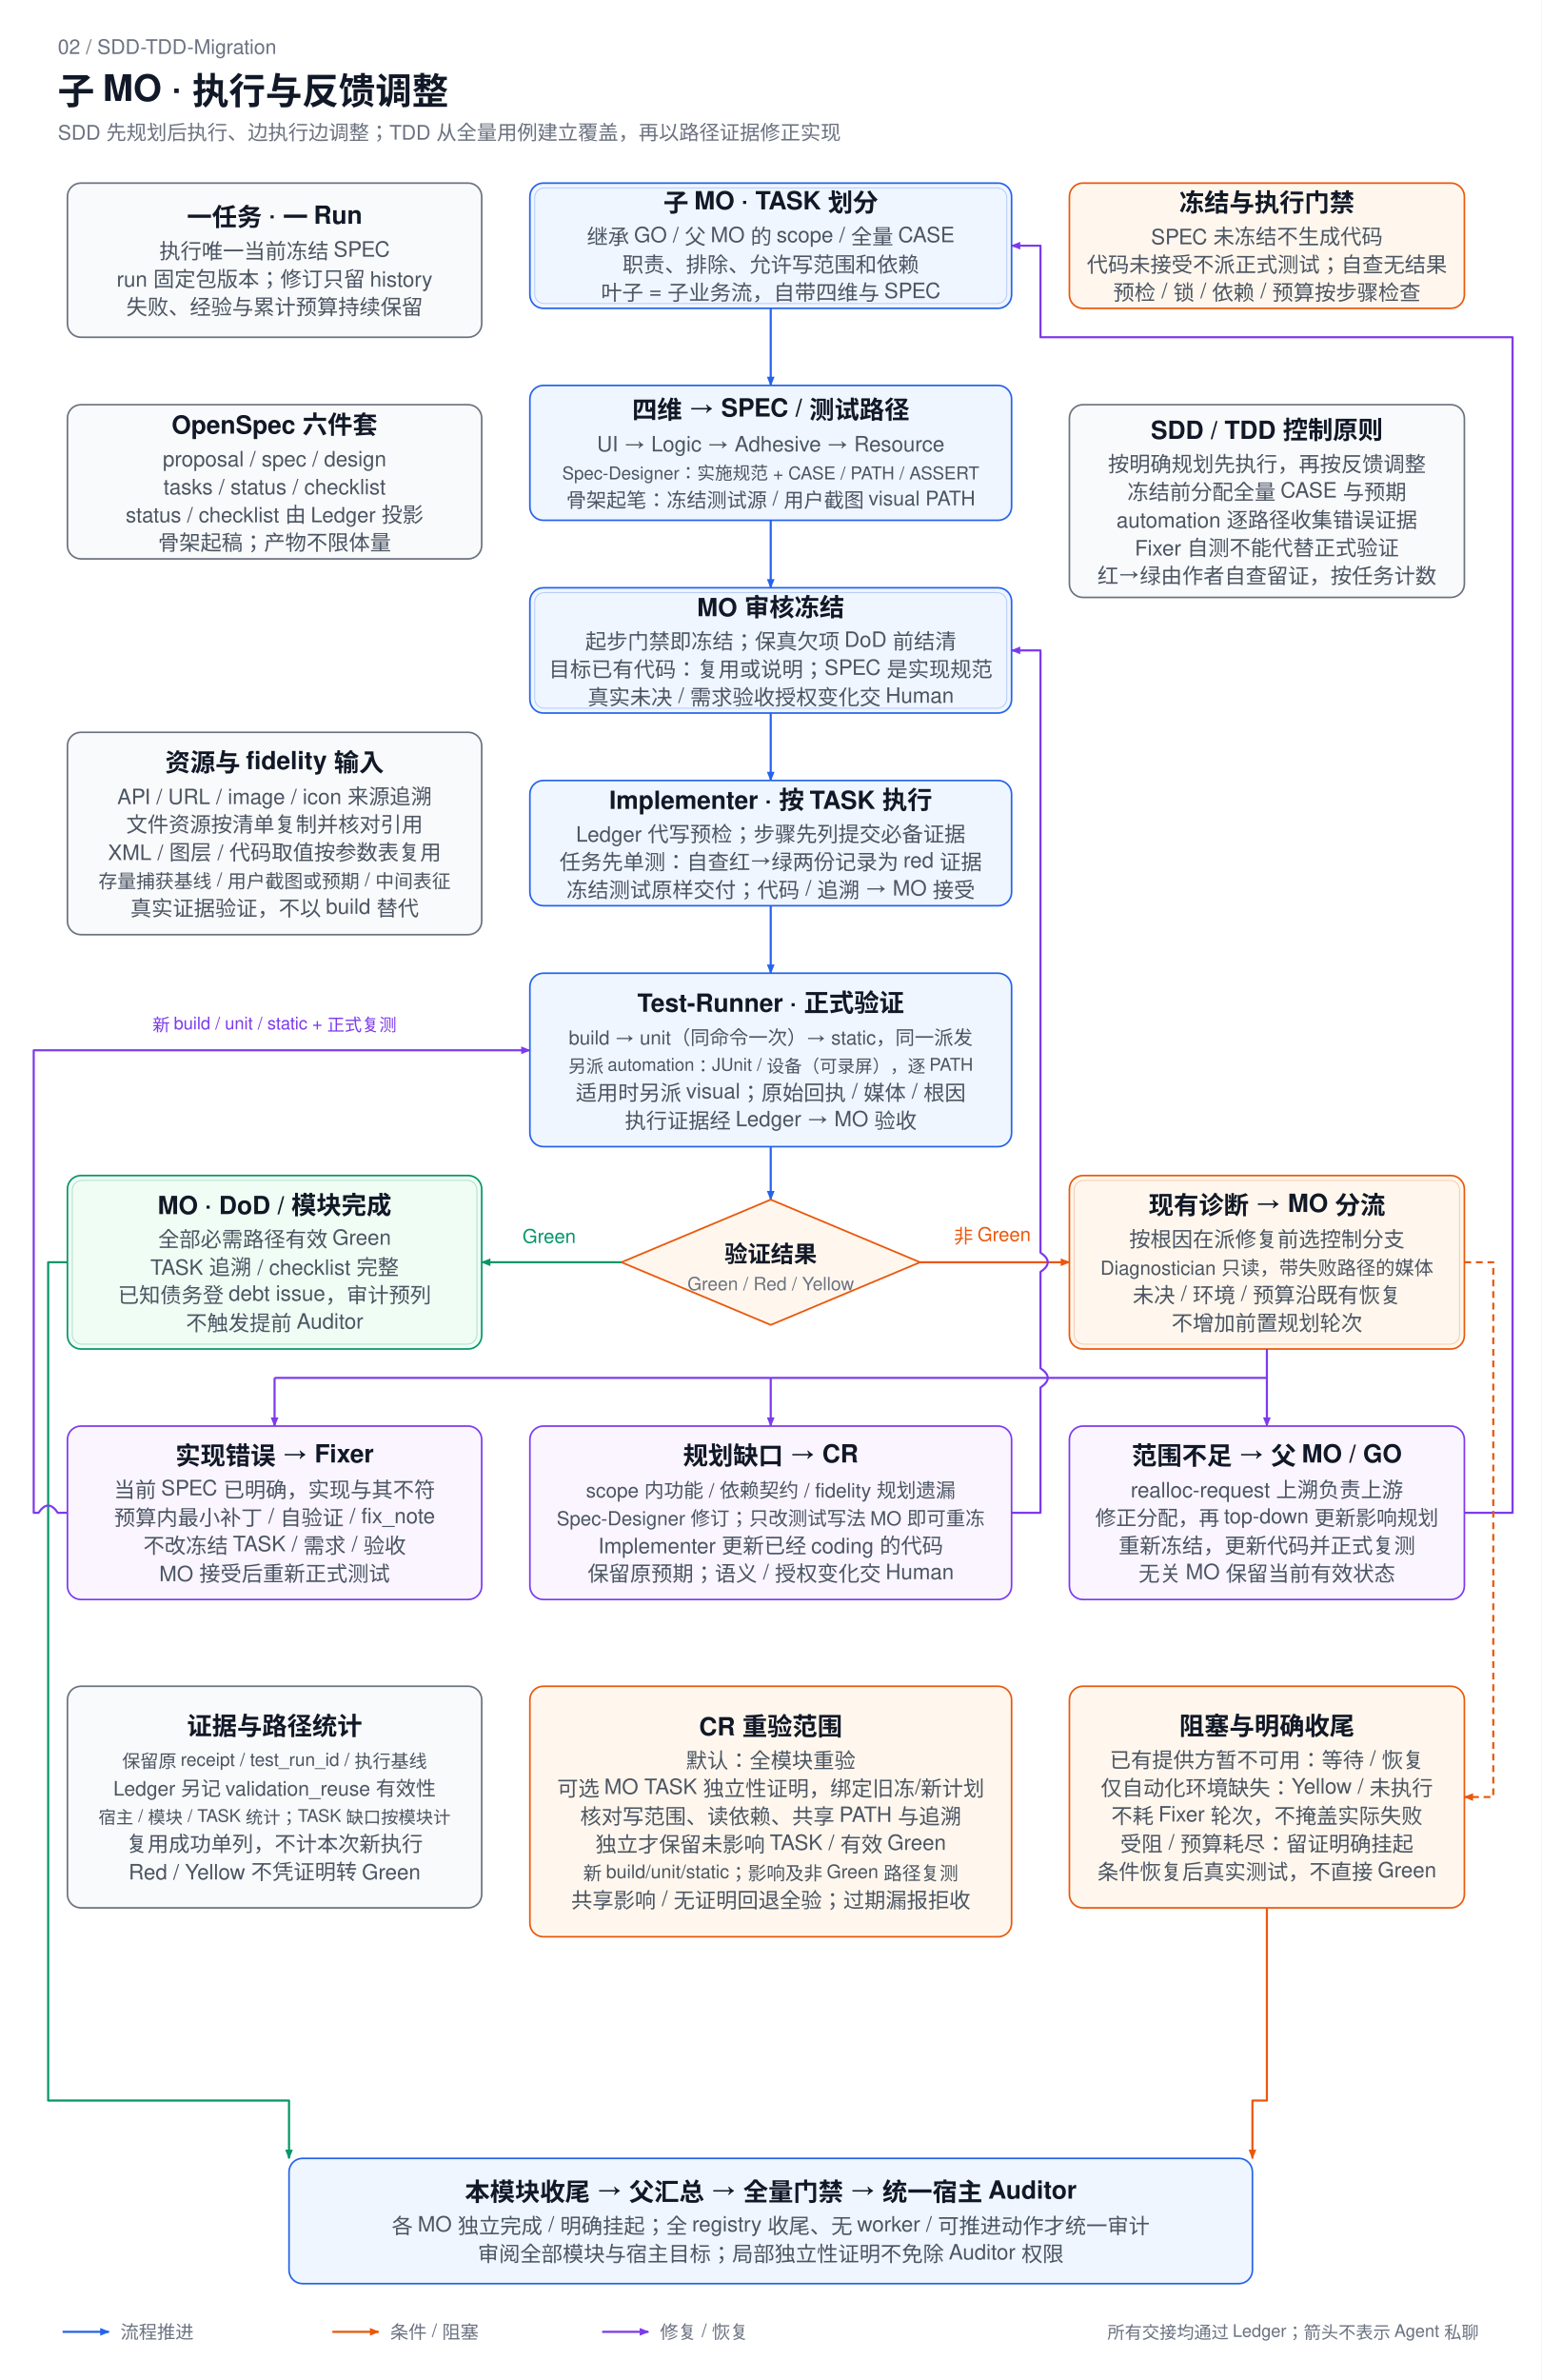
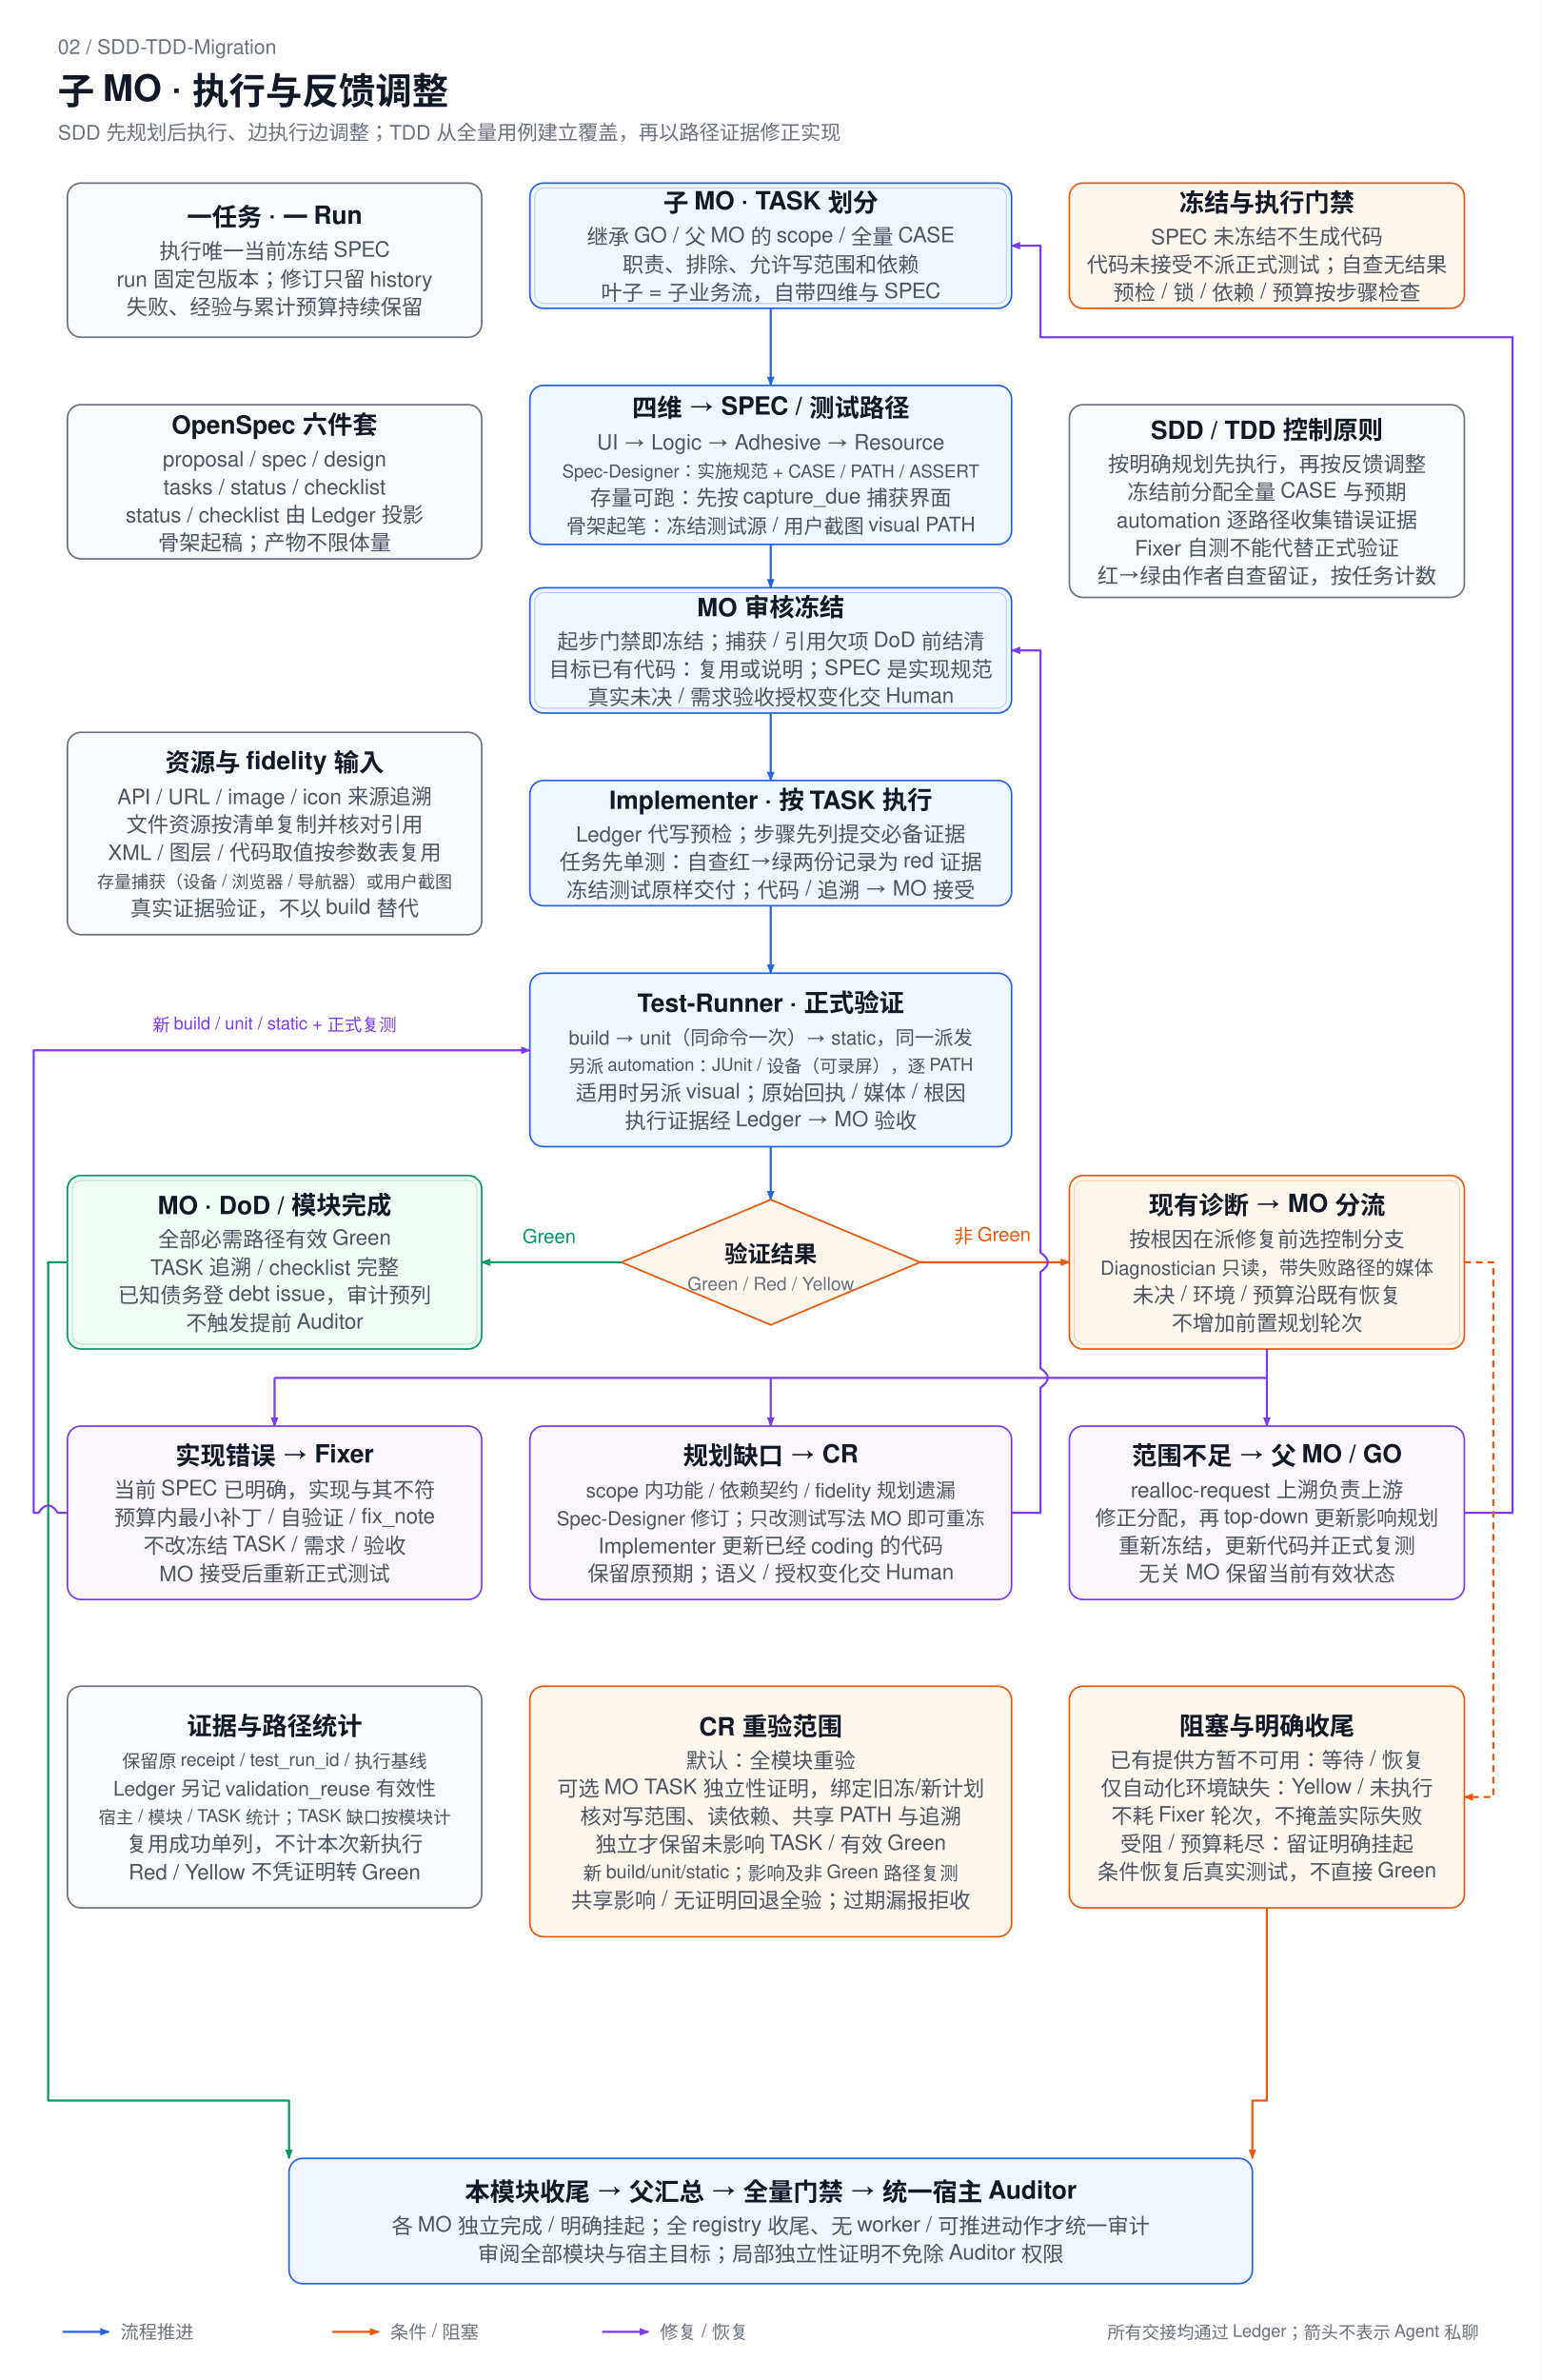
<svg xmlns="http://www.w3.org/2000/svg" width="1600" height="2470" viewBox="0 0 1600 2470" role="img" aria-labelledby="title desc">
  <style>text {font-family: "Helvetica Neue", Helvetica, Arial, "PingFang SC", "Microsoft YaHei", sans-serif;}</style>
  <defs>
    <marker id="arrow-blue" markerWidth="10" markerHeight="8" refX="9" refY="4" orient="auto" markerUnits="userSpaceOnUse">
      <path d="M0,0 L10,4 L0,8 Z" fill="#2563eb" />
    </marker>
    <marker id="arrow-orange" markerWidth="10" markerHeight="8" refX="9" refY="4" orient="auto" markerUnits="userSpaceOnUse">
      <path d="M0,0 L10,4 L0,8 Z" fill="#ea580c" />
    </marker>
    <marker id="arrow-green" markerWidth="10" markerHeight="8" refX="9" refY="4" orient="auto" markerUnits="userSpaceOnUse">
      <path d="M0,0 L10,4 L0,8 Z" fill="#059669" />
    </marker>
    <marker id="arrow-purple" markerWidth="10" markerHeight="8" refX="9" refY="4" orient="auto" markerUnits="userSpaceOnUse">
      <path d="M0,0 L10,4 L0,8 Z" fill="#7c3aed" />
    </marker>
    <marker id="arrow-gray" markerWidth="10" markerHeight="8" refX="9" refY="4" orient="auto" markerUnits="userSpaceOnUse">
      <path d="M0,0 L10,4 L0,8 Z" fill="#6b7280" />
    </marker>
  </defs>
  <rect width="1600" height="2470" fill="white" />
  <text x="60" y="56" font-size="21.00" fill="#6b7280" text-anchor="start" font-weight="400">02  /  SDD-TDD-Migration</text>
  <text x="60" y="108" font-size="38.00" fill="#111827" text-anchor="start" font-weight="700">子 MO · 执行与反馈调整</text>
  <text x="60" y="145" font-size="21.00" fill="#6b7280" text-anchor="start" font-weight="400">SDD 先规划后执行、边执行边调整；TDD 从全量用例建立覆盖，再以路径证据修正实现</text>
  <rect x="550" y="190" width="500" height="130" rx="14" fill="#eff6ff" stroke="#2563eb" stroke-width="1.7" />
  <rect x="555" y="195" width="490" height="120" rx="10" fill="none" stroke="#2563eb" stroke-opacity="0.28" />
  <text x="800.0" y="219.5" font-size="26.00" fill="#111827" text-anchor="middle" font-weight="650">子 MO · TASK 划分</text>
  <text x="800.0" y="253.5" font-size="22.00" fill="#4b5563" text-anchor="middle" font-weight="400">继承 GO / 父 MO 的 scope / 全量 CASE</text>
  <text x="800.0" y="282.5" font-size="22.00" fill="#4b5563" text-anchor="middle" font-weight="400">职责、排除、允许写范围和依赖</text>
  <text x="800.0" y="311.5" font-size="22.00" fill="#4b5563" text-anchor="middle" font-weight="400">叶子 = 子业务流，自带四维与 SPEC</text>
  <path d="M800,320 L800,400" fill="none" stroke="#2563eb" stroke-width="2.2" stroke-linejoin="round" marker-end="url(#arrow-blue)" />
-   <rect x="550" y="400" width="500" height="140" rx="14" fill="#eff6ff" stroke="#2563eb" stroke-width="1.7" />
-   <text x="800.0" y="434.5" font-size="26.00" fill="#111827" text-anchor="middle" font-weight="650">四维 → SPEC / 测试路径</text>
-   <text x="800.0" y="468.5" font-size="22.00" fill="#4b5563" text-anchor="middle" font-weight="400">UI → Logic → Adhesive → Resource</text>
-   <text x="800.0" y="497.5" font-size="18.42" fill="#4b5563" text-anchor="middle" font-weight="400">Spec-Designer：实施规范 + CASE / PATH / ASSERT</text>
-   <text x="800.0" y="526.5" font-size="20.84" fill="#4b5563" text-anchor="middle" font-weight="400">骨架起笔：冻结测试源 / 用户截图 visual PATH</text>
-   <path d="M800,540 L800,610" fill="none" stroke="#2563eb" stroke-width="2.2" stroke-linejoin="round" marker-end="url(#arrow-blue)" />
+   <rect x="550" y="400" width="500" height="165" rx="14" fill="#eff6ff" stroke="#2563eb" stroke-width="1.7" />
+   <text x="800.0" y="432.5" font-size="26.00" fill="#111827" text-anchor="middle" font-weight="650">四维 → SPEC / 测试路径</text>
+   <text x="800.0" y="466.5" font-size="22.00" fill="#4b5563" text-anchor="middle" font-weight="400">UI → Logic → Adhesive → Resource</text>
+   <text x="800.0" y="495.5" font-size="18.42" fill="#4b5563" text-anchor="middle" font-weight="400">Spec-Designer：实施规范 + CASE / PATH / ASSERT</text>
+   <text x="800.0" y="524.5" font-size="22.00" fill="#4b5563" text-anchor="middle" font-weight="400">存量可跑：先按 capture_due 捕获界面</text>
+   <text x="800.0" y="553.5" font-size="20.84" fill="#4b5563" text-anchor="middle" font-weight="400">骨架起笔：冻结测试源 / 用户截图 visual PATH</text>
+   <path d="M800,565 L800,610" fill="none" stroke="#2563eb" stroke-width="2.2" stroke-linejoin="round" marker-end="url(#arrow-blue)" />
  <rect x="550" y="610" width="500" height="130" rx="14" fill="#eff6ff" stroke="#2563eb" stroke-width="1.7" />
  <rect x="555" y="615" width="490" height="120" rx="10" fill="none" stroke="#2563eb" stroke-opacity="0.28" />
  <text x="800.0" y="639.5" font-size="26.00" fill="#111827" text-anchor="middle" font-weight="650">MO 审核冻结</text>
-   <text x="800.0" y="673.5" font-size="22.00" fill="#4b5563" text-anchor="middle" font-weight="400">起步门禁即冻结；保真欠项 DoD 前结清</text>
+   <text x="800.0" y="673.5" font-size="21.80" fill="#4b5563" text-anchor="middle" font-weight="400">起步门禁即冻结；捕获 / 引用欠项 DoD 前结清</text>
  <text x="800.0" y="702.5" font-size="22.00" fill="#4b5563" text-anchor="middle" font-weight="400">目标已有代码：复用或说明；SPEC 是实现规范</text>
  <text x="800.0" y="731.5" font-size="22.00" fill="#4b5563" text-anchor="middle" font-weight="400">真实未决 / 需求验收授权变化交 Human</text>
  <path d="M800,740 L800,810" fill="none" stroke="#2563eb" stroke-width="2.2" stroke-linejoin="round" marker-end="url(#arrow-blue)" />
  <rect x="550" y="810" width="500" height="130" rx="14" fill="#eff6ff" stroke="#2563eb" stroke-width="1.7" />
  <text x="800.0" y="839.5" font-size="26.00" fill="#111827" text-anchor="middle" font-weight="650">Implementer · 按 TASK 执行</text>
  <text x="800.0" y="873.5" font-size="22.00" fill="#4b5563" text-anchor="middle" font-weight="400">Ledger 代写预检；步骤先列提交必备证据</text>
  <text x="800.0" y="902.5" font-size="22.00" fill="#4b5563" text-anchor="middle" font-weight="400">任务先单测：自查红→绿两份记录为 red 证据</text>
  <text x="800.0" y="931.5" font-size="22.00" fill="#4b5563" text-anchor="middle" font-weight="400">冻结测试原样交付；代码 / 追溯 → MO 接受</text>
  <path d="M800,940 L800,1010" fill="none" stroke="#2563eb" stroke-width="2.2" stroke-linejoin="round" marker-end="url(#arrow-blue)" />
  <rect x="550" y="1010" width="500" height="180" rx="14" fill="#eff6ff" stroke="#2563eb" stroke-width="1.7" />
  <text x="800.0" y="1050.0" font-size="26.00" fill="#111827" text-anchor="middle" font-weight="650">Test-Runner · 正式验证</text>
  <text x="800.0" y="1084.0" font-size="20.09" fill="#4b5563" text-anchor="middle" font-weight="400">build → unit（同命令一次）→ static，同一派发</text>
  <text x="800.0" y="1113.0" font-size="18.30" fill="#4b5563" text-anchor="middle" font-weight="400">另派 automation：JUnit / 设备（可录屏），逐 PATH</text>
  <text x="800.0" y="1142.0" font-size="21.95" fill="#4b5563" text-anchor="middle" font-weight="400">适用时另派 visual；原始回执 / 媒体 / 根因</text>
  <text x="800.0" y="1171.0" font-size="22.00" fill="#4b5563" text-anchor="middle" font-weight="400">执行证据经 Ledger → MO 验收</text>
  <path d="M800,1190 L800,1245" fill="none" stroke="#2563eb" stroke-width="2.2" stroke-linejoin="round" marker-end="url(#arrow-blue)" />
  <path d="M800,1245.0 L955.0,1310 L800,1375.0 L645.0,1310 Z" fill="#fff7ed" stroke="#ea580c" stroke-width="1.8" />
  <text x="800" y="1310" font-size="24.00" fill="#111827" text-anchor="middle" font-weight="650">验证结果</text>
  <text x="800" y="1339" font-size="19.00" fill="#6b7280" text-anchor="middle" font-weight="400">Green / Red / Yellow</text>
  <path d="M645,1310 L500,1310" fill="none" stroke="#059669" stroke-width="2.2" stroke-linejoin="round" marker-end="url(#arrow-green)" />
  <rect x="532.5" y="1270" width="75.0" height="29" rx="4" fill="white" opacity="0.97" />
  <text x="570" y="1290" font-size="20.00" fill="#059669" text-anchor="middle" font-weight="400">Green</text>
  <rect x="70" y="1220" width="430" height="180" rx="14" fill="#f0fdf4" stroke="#059669" stroke-width="1.7" />
  <rect x="75" y="1225" width="420" height="170" rx="10" fill="none" stroke="#059669" stroke-opacity="0.28" />
  <text x="285.0" y="1260.0" font-size="26.00" fill="#111827" text-anchor="middle" font-weight="650">MO · DoD / 模块完成</text>
  <text x="285.0" y="1294.0" font-size="22.00" fill="#4b5563" text-anchor="middle" font-weight="400">全部必需路径有效 Green</text>
  <text x="285.0" y="1323.0" font-size="22.00" fill="#4b5563" text-anchor="middle" font-weight="400">TASK 追溯 / checklist 完整</text>
  <text x="285.0" y="1352.0" font-size="22.00" fill="#4b5563" text-anchor="middle" font-weight="400">已知债务登 debt issue，审计预列</text>
  <text x="285.0" y="1381.0" font-size="22.00" fill="#4b5563" text-anchor="middle" font-weight="400">不触发提前 Auditor</text>
  <path d="M70,1310 L50,1310 L50,2180 L300,2180 L300,2240" fill="none" stroke="#059669" stroke-width="2.2" stroke-linejoin="round" marker-end="url(#arrow-green)" />
  <path d="M955,1310 L1110,1310" fill="none" stroke="#ea580c" stroke-width="2.2" stroke-linejoin="round" marker-end="url(#arrow-orange)" />
  <rect x="976.8" y="1270" width="106.4" height="29" rx="4" fill="white" opacity="0.97" />
  <text x="1030" y="1290" font-size="20.00" fill="#ea580c" text-anchor="middle" font-weight="400">非 Green</text>
  <rect x="1110" y="1220" width="410" height="180" rx="14" fill="#fff7ed" stroke="#ea580c" stroke-width="1.7" />
  <rect x="1115" y="1225" width="400" height="170" rx="10" fill="none" stroke="#ea580c" stroke-opacity="0.28" />
  <text x="1315.0" y="1260.0" font-size="26.00" fill="#111827" text-anchor="middle" font-weight="650">现有诊断 → MO 分流</text>
  <text x="1315.0" y="1294.0" font-size="22.00" fill="#4b5563" text-anchor="middle" font-weight="400">按根因在派修复前选控制分支</text>
  <text x="1315.0" y="1323.0" font-size="20.02" fill="#4b5563" text-anchor="middle" font-weight="400">Diagnostician 只读，带失败路径的媒体</text>
  <text x="1315.0" y="1352.0" font-size="22.00" fill="#4b5563" text-anchor="middle" font-weight="400">未决 / 环境 / 预算沿既有恢复</text>
  <text x="1315.0" y="1381.0" font-size="22.00" fill="#4b5563" text-anchor="middle" font-weight="400">不增加前置规划轮次</text>
  <path d="M1315,1400 L1315,1430 L285,1430" fill="none" stroke="#7c3aed" stroke-width="2.2" stroke-linejoin="round" />
  <path d="M285,1430 L285,1480" fill="none" stroke="#7c3aed" stroke-width="2.2" stroke-linejoin="round" marker-end="url(#arrow-purple)" />
  <path d="M800,1430 L800,1480" fill="none" stroke="#7c3aed" stroke-width="2.2" stroke-linejoin="round" marker-end="url(#arrow-purple)" />
  <path d="M1315,1430 L1315,1480" fill="none" stroke="#7c3aed" stroke-width="2.2" stroke-linejoin="round" marker-end="url(#arrow-purple)" />
  <rect x="70" y="1480" width="430" height="180" rx="14" fill="#faf5ff" stroke="#7c3aed" stroke-width="1.7" />
  <text x="285.0" y="1520.0" font-size="26.00" fill="#111827" text-anchor="middle" font-weight="650">实现错误 → Fixer</text>
  <text x="285.0" y="1554.0" font-size="22.00" fill="#4b5563" text-anchor="middle" font-weight="400">当前 SPEC 已明确，实现与其不符</text>
  <text x="285.0" y="1583.0" font-size="22.00" fill="#4b5563" text-anchor="middle" font-weight="400">预算内最小补丁 / 自验证 / fix_note</text>
  <text x="285.0" y="1612.0" font-size="22.00" fill="#4b5563" text-anchor="middle" font-weight="400">不改冻结 TASK / 需求 / 验收</text>
  <text x="285.0" y="1641.0" font-size="22.00" fill="#4b5563" text-anchor="middle" font-weight="400">MO 接受后重新正式测试</text>
  <path d="M70,1570 L60,1570 Q50,1555 40,1570 L35,1570 L35,1090 L550,1090" fill="none" stroke="#7c3aed" stroke-width="2.2" stroke-linejoin="round" marker-end="url(#arrow-purple)" />
  <rect x="102.75" y="1052" width="364.5" height="27" rx="4" fill="white" opacity="0.97" />
  <text x="285" y="1070" font-size="18.00" fill="#7c3aed" text-anchor="middle" font-weight="400">新 build / unit / static + 正式复测</text>
  <rect x="550" y="1480" width="500" height="180" rx="14" fill="#faf5ff" stroke="#7c3aed" stroke-width="1.7" />
  <text x="800.0" y="1520.0" font-size="26.00" fill="#111827" text-anchor="middle" font-weight="650">规划缺口 → CR</text>
  <text x="800.0" y="1554.0" font-size="20.46" fill="#4b5563" text-anchor="middle" font-weight="400">scope 内功能 / 依赖契约 / fidelity 规划遗漏</text>
  <text x="800.0" y="1583.0" font-size="20.21" fill="#4b5563" text-anchor="middle" font-weight="400">Spec-Designer 修订；只改测试写法 MO 即可重冻</text>
  <text x="800.0" y="1612.0" font-size="22.00" fill="#4b5563" text-anchor="middle" font-weight="400">Implementer 更新已经 coding 的代码</text>
  <text x="800.0" y="1641.0" font-size="22.00" fill="#4b5563" text-anchor="middle" font-weight="400">保留原预期；语义 / 授权变化交 Human</text>
  <path d="M1050,1570 L1080,1570 L1080,1440 Q1095,1430 1080,1420 L1080,1320 Q1095,1310 1080,1300 L1080,675 L1050,675" fill="none" stroke="#7c3aed" stroke-width="2.2" stroke-linejoin="round" marker-end="url(#arrow-purple)" />
  <rect x="1110" y="1480" width="410" height="180" rx="14" fill="#faf5ff" stroke="#7c3aed" stroke-width="1.7" />
  <text x="1315.0" y="1520.0" font-size="26.00" fill="#111827" text-anchor="middle" font-weight="650">范围不足 → 父 MO / GO</text>
  <text x="1315.0" y="1554.0" font-size="22.00" fill="#4b5563" text-anchor="middle" font-weight="400">realloc-request 上溯负责上游</text>
  <text x="1315.0" y="1583.0" font-size="21.47" fill="#4b5563" text-anchor="middle" font-weight="400">修正分配，再 top-down 更新影响规划</text>
  <text x="1315.0" y="1612.0" font-size="22.00" fill="#4b5563" text-anchor="middle" font-weight="400">重新冻结，更新代码并正式复测</text>
  <text x="1315.0" y="1641.0" font-size="22.00" fill="#4b5563" text-anchor="middle" font-weight="400">无关 MO 保留当前有效状态</text>
  <path d="M1520,1570 L1570,1570 L1570,350 L1080,350 L1080,255 L1050,255" fill="none" stroke="#7c3aed" stroke-width="2.2" stroke-linejoin="round" marker-end="url(#arrow-purple)" />
  <rect x="550" y="1750" width="500" height="260" rx="14" fill="#fff7ed" stroke="#ea580c" stroke-width="1.7" />
  <text x="800.0" y="1801.0" font-size="26.00" fill="#111827" text-anchor="middle" font-weight="650">CR 重验范围</text>
  <text x="800.0" y="1835.0" font-size="22.00" fill="#4b5563" text-anchor="middle" font-weight="400">默认：全模块重验</text>
  <text x="800.0" y="1864.0" font-size="22.00" fill="#4b5563" text-anchor="middle" font-weight="400">可选 MO TASK 独立性证明，绑定旧冻/新计划</text>
  <text x="800.0" y="1893.0" font-size="22.00" fill="#4b5563" text-anchor="middle" font-weight="400">核对写范围、读依赖、共享 PATH 与追溯</text>
  <text x="800.0" y="1922.0" font-size="22.00" fill="#4b5563" text-anchor="middle" font-weight="400">独立才保留未影响 TASK / 有效 Green</text>
  <text x="800.0" y="1951.0" font-size="19.38" fill="#4b5563" text-anchor="middle" font-weight="400">新 build/unit/static；影响及非 Green 路径复测</text>
  <text x="800.0" y="1980.0" font-size="22.00" fill="#4b5563" text-anchor="middle" font-weight="400">共享影响 / 无证明回退全验；过期漏报拒收</text>
  <rect x="70" y="1750" width="430" height="230" rx="14" fill="#f9fafb" stroke="#6b7280" stroke-width="1.7" />
  <text x="285.0" y="1800.5" font-size="26.00" fill="#111827" text-anchor="middle" font-weight="650">证据与路径统计</text>
  <text x="285.0" y="1834.5" font-size="18.82" fill="#4b5563" text-anchor="middle" font-weight="400">保留原 receipt / test_run_id / 执行基线</text>
  <text x="285.0" y="1863.5" font-size="20.78" fill="#4b5563" text-anchor="middle" font-weight="400">Ledger 另记 validation_reuse 有效性</text>
  <text x="285.0" y="1892.5" font-size="18.08" fill="#4b5563" text-anchor="middle" font-weight="400">宿主 / 模块 / TASK 统计；TASK 缺口按模块计</text>
  <text x="285.0" y="1921.5" font-size="22.00" fill="#4b5563" text-anchor="middle" font-weight="400">复用成功单列，不计本次新执行</text>
  <text x="285.0" y="1950.5" font-size="22.00" fill="#4b5563" text-anchor="middle" font-weight="400">Red / Yellow 不凭证明转 Green</text>
  <rect x="1110" y="1750" width="410" height="230" rx="14" fill="#fff7ed" stroke="#ea580c" stroke-width="1.7" />
  <text x="1315.0" y="1800.5" font-size="26.00" fill="#111827" text-anchor="middle" font-weight="650">阻塞与明确收尾</text>
  <text x="1315.0" y="1834.5" font-size="22.00" fill="#4b5563" text-anchor="middle" font-weight="400">已有提供方暂不可用：等待 / 恢复</text>
  <text x="1315.0" y="1863.5" font-size="22.00" fill="#4b5563" text-anchor="middle" font-weight="400">仅自动化环境缺失：Yellow / 未执行</text>
  <text x="1315.0" y="1892.5" font-size="22.00" fill="#4b5563" text-anchor="middle" font-weight="400">不耗 Fixer 轮次，不掩盖实际失败</text>
  <text x="1315.0" y="1921.5" font-size="22.00" fill="#4b5563" text-anchor="middle" font-weight="400">受阻 / 预算耗尽：留证明确挂起</text>
  <text x="1315.0" y="1950.5" font-size="22.00" fill="#4b5563" text-anchor="middle" font-weight="400">条件恢复后真实测试，不直接 Green</text>
  <path d="M1520,1310 L1550,1310 L1550,1865 L1520,1865" fill="none" stroke="#ea580c" stroke-width="2.2" stroke-linejoin="round" stroke-dasharray="7 5" marker-end="url(#arrow-orange)" />
  <path d="M1315,1980 L1315,2180 L1300,2180 L1300,2240" fill="none" stroke="#ea580c" stroke-width="2.2" stroke-linejoin="round" marker-end="url(#arrow-orange)" />
  <rect x="300" y="2240" width="1000" height="130" rx="14" fill="#eff6ff" stroke="#2563eb" stroke-width="1.7" />
  <text x="800.0" y="2284.0" font-size="26.00" fill="#111827" text-anchor="middle" font-weight="650">本模块收尾 → 父汇总 → 全量门禁 → 统一宿主 Auditor</text>
  <text x="800.0" y="2318.0" font-size="22.00" fill="#4b5563" text-anchor="middle" font-weight="400">各 MO 独立完成 / 明确挂起；全 registry 收尾、无 worker / 可推进动作才统一审计</text>
  <text x="800.0" y="2347.0" font-size="22.00" fill="#4b5563" text-anchor="middle" font-weight="400">审阅全部模块与宿主目标；局部独立性证明不免除 Auditor 权限</text>
  <rect x="70" y="190" width="430" height="160" rx="14" fill="#f9fafb" stroke="#6b7280" stroke-width="1.7" />
  <text x="285.0" y="234.5" font-size="26.00" fill="#111827" text-anchor="middle" font-weight="650">一任务 · 一 Run</text>
  <text x="285.0" y="268.5" font-size="22.00" fill="#4b5563" text-anchor="middle" font-weight="400">执行唯一当前冻结 SPEC</text>
  <text x="285.0" y="297.5" font-size="22.00" fill="#4b5563" text-anchor="middle" font-weight="400">run 固定包版本；修订只留 history</text>
  <text x="285.0" y="326.5" font-size="22.00" fill="#4b5563" text-anchor="middle" font-weight="400">失败、经验与累计预算持续保留</text>
  <rect x="70" y="420" width="430" height="160" rx="14" fill="#f9fafb" stroke="#6b7280" stroke-width="1.7" />
  <text x="285.0" y="450.0" font-size="26.00" fill="#111827" text-anchor="middle" font-weight="650">OpenSpec 六件套</text>
  <text x="285.0" y="484.0" font-size="22.00" fill="#4b5563" text-anchor="middle" font-weight="400">proposal / spec / design</text>
  <text x="285.0" y="513.0" font-size="22.00" fill="#4b5563" text-anchor="middle" font-weight="400">tasks / status / checklist</text>
  <text x="285.0" y="542.0" font-size="21.75" fill="#4b5563" text-anchor="middle" font-weight="400">status / checklist 由 Ledger 投影</text>
  <text x="285.0" y="571.0" font-size="22.00" fill="#4b5563" text-anchor="middle" font-weight="400">骨架起稿；产物不限体量</text>
  <rect x="70" y="760" width="430" height="210" rx="14" fill="#f9fafb" stroke="#6b7280" stroke-width="1.7" />
  <text x="285.0" y="800.5" font-size="26.00" fill="#111827" text-anchor="middle" font-weight="650">资源与 fidelity 输入</text>
  <text x="285.0" y="834.5" font-size="21.92" fill="#4b5563" text-anchor="middle" font-weight="400">API / URL / image / icon 来源追溯</text>
  <text x="285.0" y="863.5" font-size="22.00" fill="#4b5563" text-anchor="middle" font-weight="400">文件资源按清单复制并核对引用</text>
  <text x="285.0" y="892.5" font-size="22.00" fill="#4b5563" text-anchor="middle" font-weight="400">XML / 图层 / 代码取值按参数表复用</text>
-   <text x="285.0" y="921.5" font-size="19.59" fill="#4b5563" text-anchor="middle" font-weight="400">存量捕获基线 / 用户截图或预期 / 中间表征</text>
+   <text x="285.0" y="921.5" font-size="17.84" fill="#4b5563" text-anchor="middle" font-weight="400">存量捕获（设备 / 浏览器 / 导航器）或用户截图</text>
  <text x="285.0" y="950.5" font-size="22.00" fill="#4b5563" text-anchor="middle" font-weight="400">真实证据验证，不以 build 替代</text>
  <rect x="1110" y="190" width="410" height="130" rx="14" fill="#fff7ed" stroke="#ea580c" stroke-width="1.7" />
  <text x="1315.0" y="219.5" font-size="26.00" fill="#111827" text-anchor="middle" font-weight="650">冻结与执行门禁</text>
  <text x="1315.0" y="253.5" font-size="22.00" fill="#4b5563" text-anchor="middle" font-weight="400">SPEC 未冻结不生成代码</text>
  <text x="1315.0" y="282.5" font-size="22.00" fill="#4b5563" text-anchor="middle" font-weight="400">代码未接受不派正式测试；自查无结果</text>
  <text x="1315.0" y="311.5" font-size="22.00" fill="#4b5563" text-anchor="middle" font-weight="400">预检 / 锁 / 依赖 / 预算按步骤检查</text>
  <rect x="1110" y="420" width="410" height="200" rx="14" fill="#f9fafb" stroke="#6b7280" stroke-width="1.7" />
  <text x="1315.0" y="455.5" font-size="26.00" fill="#111827" text-anchor="middle" font-weight="650">SDD / TDD 控制原则</text>
  <text x="1315.0" y="489.5" font-size="22.00" fill="#4b5563" text-anchor="middle" font-weight="400">按明确规划先执行，再按反馈调整</text>
  <text x="1315.0" y="518.5" font-size="22.00" fill="#4b5563" text-anchor="middle" font-weight="400">冻结前分配全量 CASE 与预期</text>
  <text x="1315.0" y="547.5" font-size="22.00" fill="#4b5563" text-anchor="middle" font-weight="400">automation 逐路径收集错误证据</text>
  <text x="1315.0" y="576.5" font-size="22.00" fill="#4b5563" text-anchor="middle" font-weight="400">Fixer 自测不能代替正式验证</text>
  <text x="1315.0" y="605.5" font-size="22.00" fill="#4b5563" text-anchor="middle" font-weight="400">红→绿由作者自查留证，按任务计数</text>
  <path d="M65,2420 L113,2420" fill="none" stroke="#2563eb" stroke-width="2.2" stroke-linejoin="round" marker-end="url(#arrow-blue)" />
  <text x="125" y="2427" font-size="19.00" fill="#6b7280" text-anchor="start" font-weight="400">流程推进</text>
  <path d="M345,2420 L393,2420" fill="none" stroke="#ea580c" stroke-width="2.2" stroke-linejoin="round" marker-end="url(#arrow-orange)" />
  <text x="405" y="2427" font-size="19.00" fill="#6b7280" text-anchor="start" font-weight="400">条件 / 阻塞</text>
  <path d="M625,2420 L673,2420" fill="none" stroke="#7c3aed" stroke-width="2.2" stroke-linejoin="round" marker-end="url(#arrow-purple)" />
  <text x="685" y="2427" font-size="19.00" fill="#6b7280" text-anchor="start" font-weight="400">修复 / 恢复</text>
  <text x="1535" y="2427" font-size="18.00" fill="#6b7280" text-anchor="end" font-weight="400">所有交接均通过 Ledger；箭头不表示 Agent 私聊</text>
</svg>
